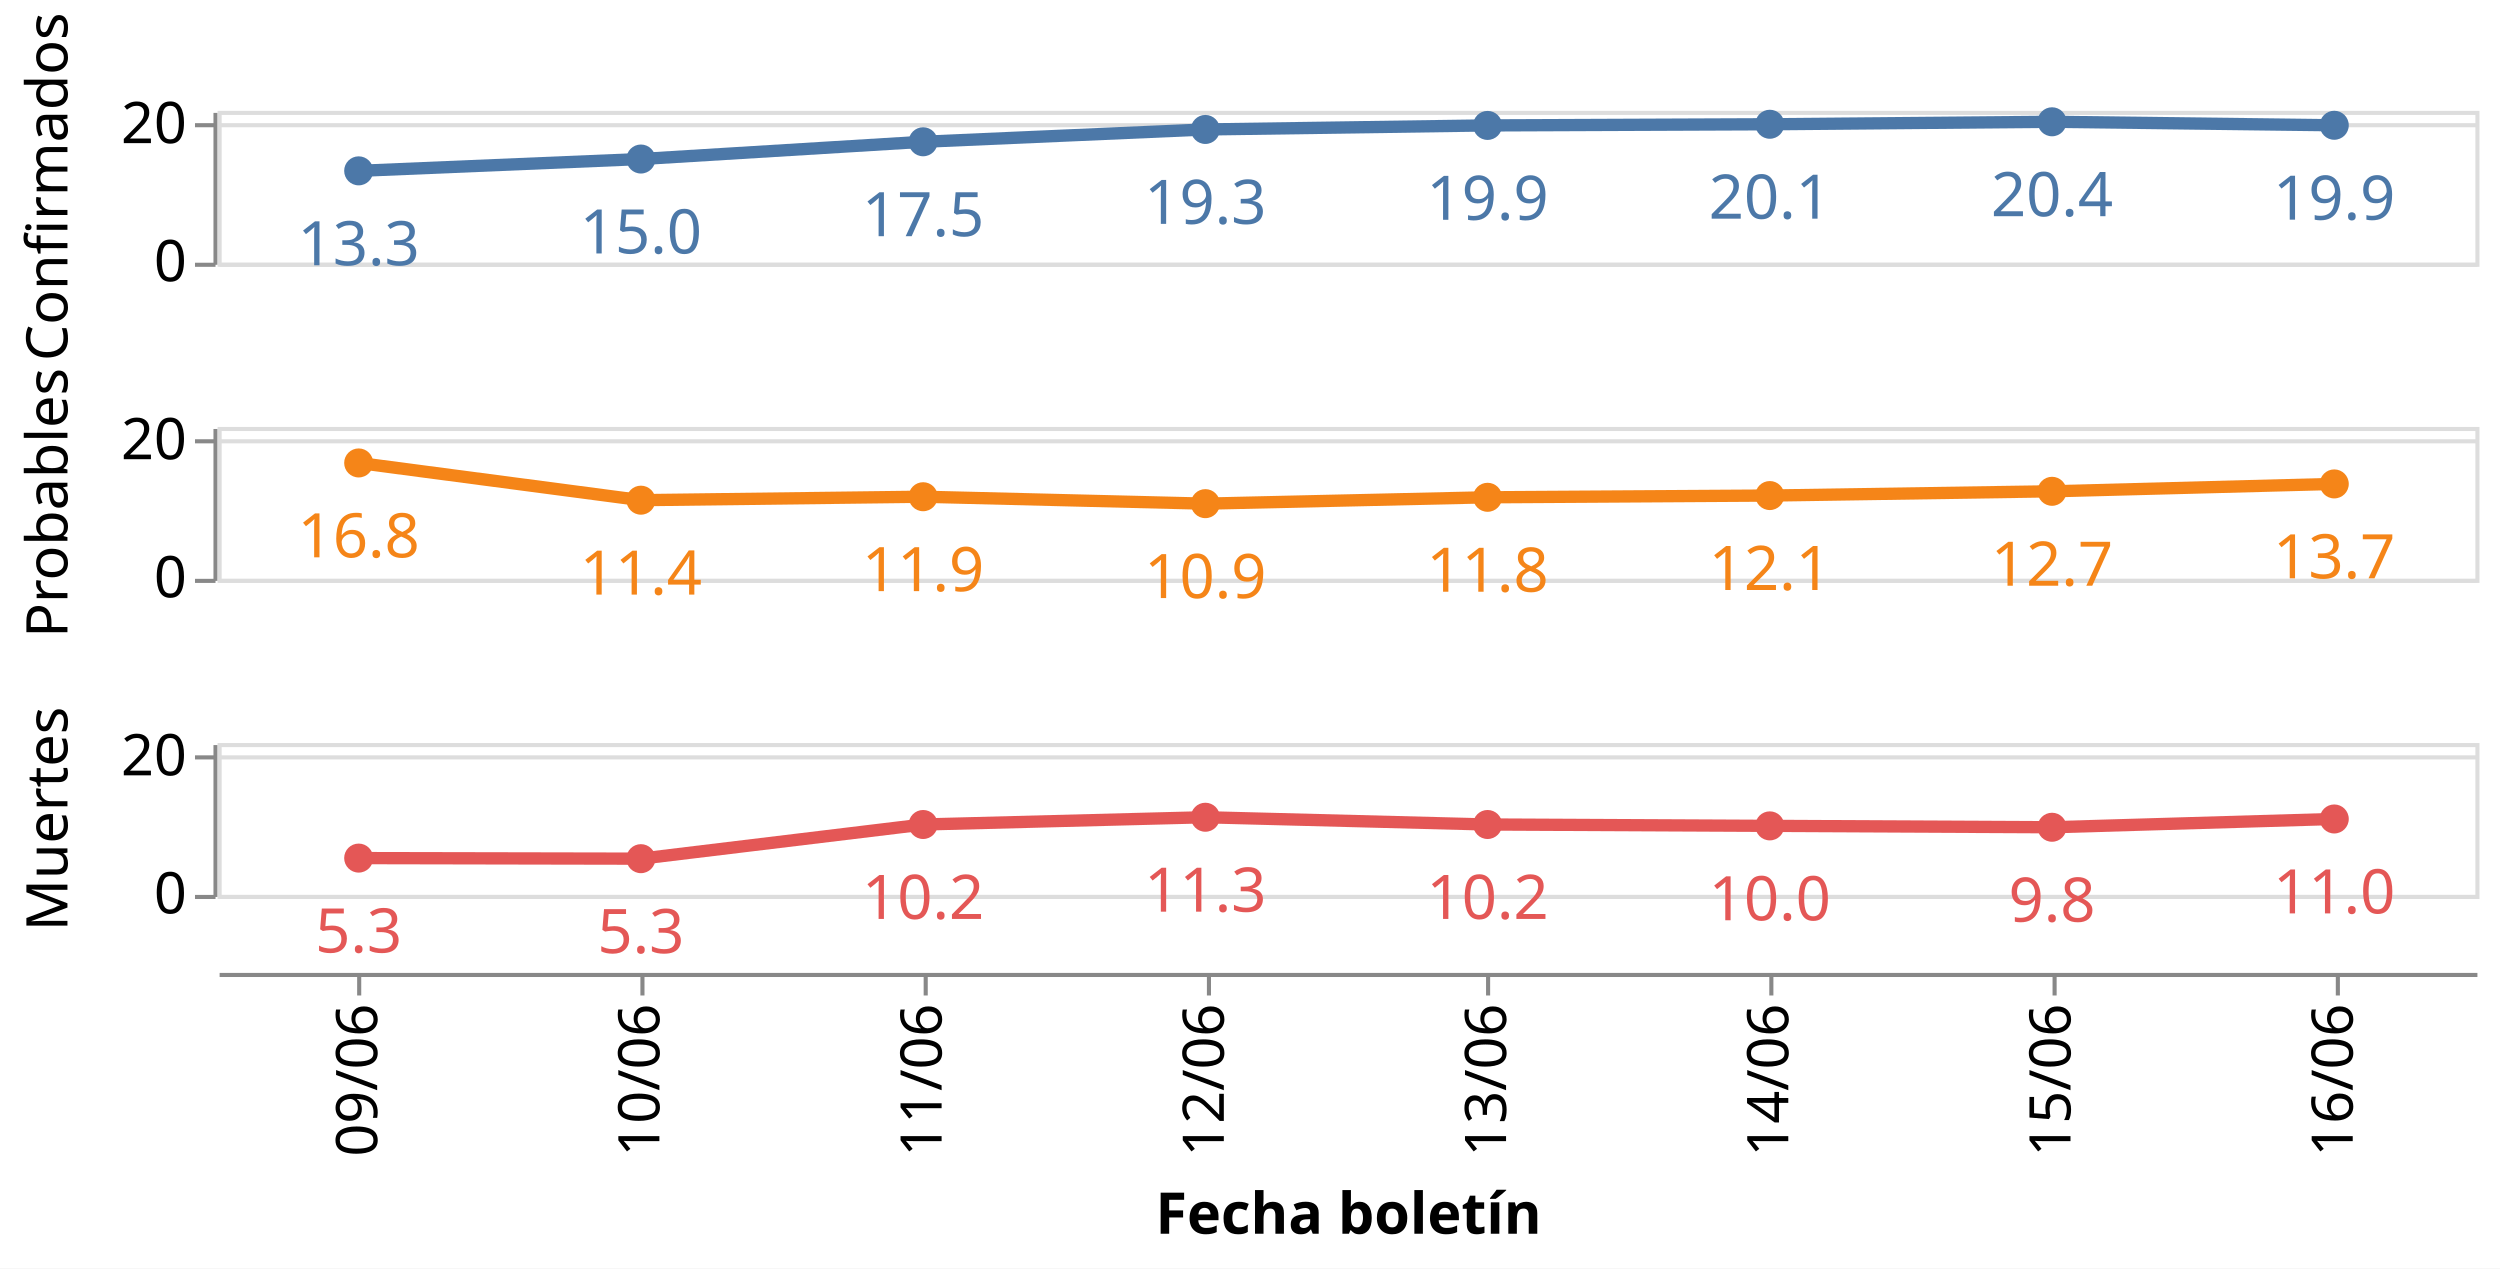
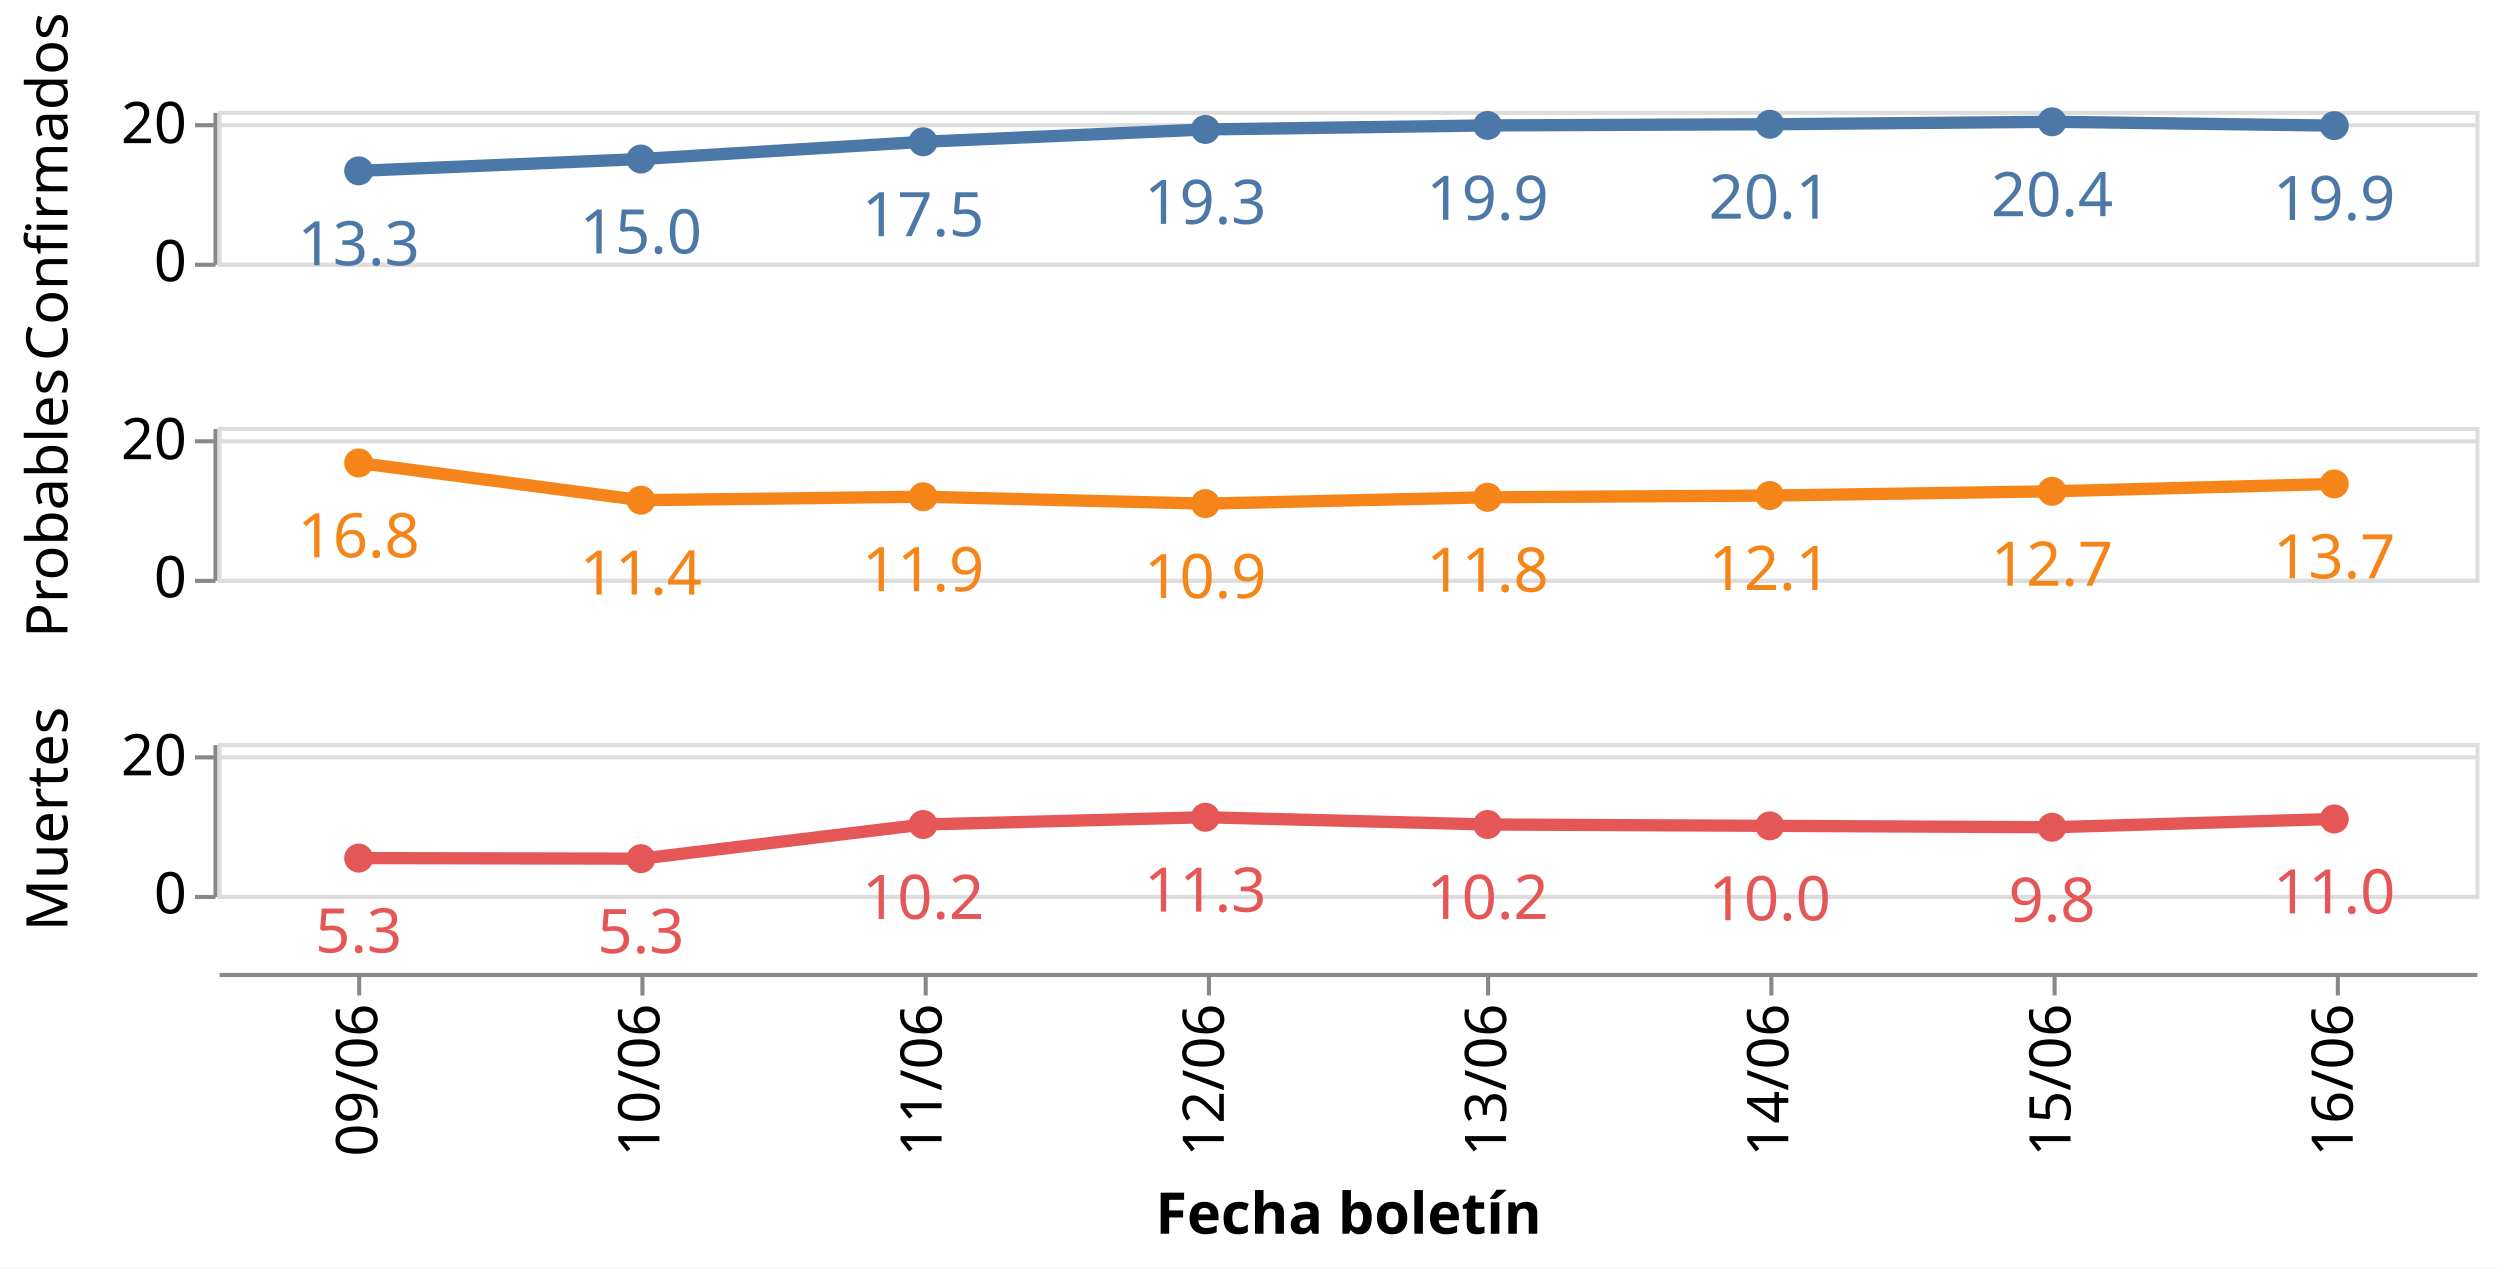
<svg xmlns="http://www.w3.org/2000/svg" class="marks" width="609" height="309" viewBox="0 0 609 309" version="1.1">
  <rect width="609" height="309" style="fill: white;" />
  <g transform="translate(53,27)">
    <g class="mark-group role-frame root">
      <g transform="translate(0,0)">
        <path class="background" d="M0,0h0v0h0Z" style="fill: none;" />
        <g>
          <g class="mark-group role-row-header row_header">
            <g transform="translate(-1,0)">
              <path class="background" d="M0,0h0v37h0Z" style="fill: none;" />
              <g>
                <g class="mark-group role-axis">
                  <g transform="translate(0.5,0.5)">
                    <path class="background" d="M0,0h0v0h0Z" style="pointer-events: none; fill: none;" />
                    <g>
                      <g class="mark-rule role-axis-tick" style="pointer-events: none;">
                        <line transform="translate(0,37)" x2="-5" y2="0" style="fill: none; stroke: #888; stroke-width: 1; opacity: 1;" />
                        <line transform="translate(0,3)" x2="-5" y2="0" style="fill: none; stroke: #888; stroke-width: 1; opacity: 1;" />
                      </g>
                      <g class="mark-text role-axis-label" style="pointer-events: none;">
                        <text text-anchor="end" transform="translate(-7,41)" style="font-family: sans-serif; font-size: 14px; fill: #000; opacity: 1;">0</text>
                        <text text-anchor="end" transform="translate(-7,7.363636)" style="font-family: sans-serif; font-size: 14px; fill: #000; opacity: 1;">20</text>
                      </g>
                      <g class="mark-rule role-axis-domain" style="pointer-events: none;">
                        <line transform="translate(0,37)" x2="0" y2="-37" style="fill: none; stroke: #888; stroke-width: 1; opacity: 1;" />
                      </g>
                    </g>
                    <path class="foreground" d="" style="pointer-events: none; display: none; fill: none;" />
                  </g>
                </g>
                <g class="mark-group role-title">
                  <g transform="translate(-46.57227,18.5)">
                    <path class="background" d="M0,0h0v0h0Z" style="pointer-events: none; fill: none;" />
                    <g>
                      <g class="mark-text role-title-text" style="pointer-events: none;">
                        <text text-anchor="middle" transform="translate(0,0) rotate(-90) translate(0,11)" style="font-family: sans-serif; font-size: 14px; fill: #000; opacity: 1;">Confirmados</text>
                      </g>
                    </g>
                    <path class="foreground" d="" style="pointer-events: none; display: none; fill: none;" />
                  </g>
                </g>
              </g>
              <path class="foreground" d="" style="display: none; fill: none;" />
            </g>
            <g transform="translate(-1,77)">
              <path class="background" d="M0,0h0v37h0Z" style="fill: none;" />
              <g>
                <g class="mark-group role-axis">
                  <g transform="translate(0.5,0.5)">
                    <path class="background" d="M0,0h0v0h0Z" style="pointer-events: none; fill: none;" />
                    <g>
                      <g class="mark-rule role-axis-tick" style="pointer-events: none;">
                        <line transform="translate(0,37)" x2="-5" y2="0" style="fill: none; stroke: #888; stroke-width: 1; opacity: 1;" />
                        <line transform="translate(0,3)" x2="-5" y2="0" style="fill: none; stroke: #888; stroke-width: 1; opacity: 1;" />
                      </g>
                      <g class="mark-text role-axis-label" style="pointer-events: none;">
                        <text text-anchor="end" transform="translate(-7,41)" style="font-family: sans-serif; font-size: 14px; fill: #000; opacity: 1;">0</text>
                        <text text-anchor="end" transform="translate(-7,7.363636)" style="font-family: sans-serif; font-size: 14px; fill: #000; opacity: 1;">20</text>
                      </g>
                      <g class="mark-rule role-axis-domain" style="pointer-events: none;">
                        <line transform="translate(0,37)" x2="0" y2="-37" style="fill: none; stroke: #888; stroke-width: 1; opacity: 1;" />
                      </g>
                    </g>
                    <path class="foreground" d="" style="pointer-events: none; display: none; fill: none;" />
                  </g>
                </g>
                <g class="mark-group role-title">
                  <g transform="translate(-46.57227,18.5)">
                    <path class="background" d="M0,0h0v0h0Z" style="pointer-events: none; fill: none;" />
                    <g>
                      <g class="mark-text role-title-text" style="pointer-events: none;">
                        <text text-anchor="middle" transform="translate(0,0) rotate(-90) translate(0,11)" style="font-family: sans-serif; font-size: 14px; fill: #000; opacity: 1;">Probables</text>
                      </g>
                    </g>
                    <path class="foreground" d="" style="pointer-events: none; display: none; fill: none;" />
                  </g>
                </g>
              </g>
              <path class="foreground" d="" style="display: none; fill: none;" />
            </g>
            <g transform="translate(-1,154)">
              <path class="background" d="M0,0h0v37h0Z" style="fill: none;" />
              <g>
                <g class="mark-group role-axis">
                  <g transform="translate(0.5,0.5)">
                    <path class="background" d="M0,0h0v0h0Z" style="pointer-events: none; fill: none;" />
                    <g>
                      <g class="mark-rule role-axis-tick" style="pointer-events: none;">
                        <line transform="translate(0,37)" x2="-5" y2="0" style="fill: none; stroke: #888; stroke-width: 1; opacity: 1;" />
                        <line transform="translate(0,3)" x2="-5" y2="0" style="fill: none; stroke: #888; stroke-width: 1; opacity: 1;" />
                      </g>
                      <g class="mark-text role-axis-label" style="pointer-events: none;">
                        <text text-anchor="end" transform="translate(-7,41)" style="font-family: sans-serif; font-size: 14px; fill: #000; opacity: 1;">0</text>
                        <text text-anchor="end" transform="translate(-7,7.363636)" style="font-family: sans-serif; font-size: 14px; fill: #000; opacity: 1;">20</text>
                      </g>
                      <g class="mark-rule role-axis-domain" style="pointer-events: none;">
                        <line transform="translate(0,37)" x2="0" y2="-37" style="fill: none; stroke: #888; stroke-width: 1; opacity: 1;" />
                      </g>
                    </g>
                    <path class="foreground" d="" style="pointer-events: none; display: none; fill: none;" />
                  </g>
                </g>
                <g class="mark-group role-title">
                  <g transform="translate(-46.57227,18.5)">
                    <path class="background" d="M0,0h0v0h0Z" style="pointer-events: none; fill: none;" />
                    <g>
                      <g class="mark-text role-title-text" style="pointer-events: none;">
                        <text text-anchor="middle" transform="translate(0,0) rotate(-90) translate(0,11)" style="font-family: sans-serif; font-size: 14px; fill: #000; opacity: 1;">Muertes</text>
                      </g>
                    </g>
                    <path class="foreground" d="" style="pointer-events: none; display: none; fill: none;" />
                  </g>
                </g>
              </g>
              <path class="foreground" d="" style="display: none; fill: none;" />
            </g>
          </g>
          <g class="mark-group role-column-footer column_footer">
            <g transform="translate(0,210)">
              <path class="background" d="M0,0h550v0h-550Z" style="fill: none;" />
              <g>
                <g class="mark-group role-axis">
                  <g transform="translate(0.5,0.5)">
                    <path class="background" d="M0,0h0v0h0Z" style="pointer-events: none; fill: none;" />
                    <g>
                      <g class="mark-rule role-axis-tick" style="pointer-events: none;">
                        <line transform="translate(34,0)" x2="0" y2="5" style="fill: none; stroke: #888; stroke-width: 1; opacity: 1;" />
                        <line transform="translate(103,0)" x2="0" y2="5" style="fill: none; stroke: #888; stroke-width: 1; opacity: 1;" />
                        <line transform="translate(172,0)" x2="0" y2="5" style="fill: none; stroke: #888; stroke-width: 1; opacity: 1;" />
                        <line transform="translate(241,0)" x2="0" y2="5" style="fill: none; stroke: #888; stroke-width: 1; opacity: 1;" />
                        <line transform="translate(309,0)" x2="0" y2="5" style="fill: none; stroke: #888; stroke-width: 1; opacity: 1;" />
                        <line transform="translate(378,0)" x2="0" y2="5" style="fill: none; stroke: #888; stroke-width: 1; opacity: 1;" />
                        <line transform="translate(447,0)" x2="0" y2="5" style="fill: none; stroke: #888; stroke-width: 1; opacity: 1;" />
                        <line transform="translate(516,0)" x2="0" y2="5" style="fill: none; stroke: #888; stroke-width: 1; opacity: 1;" />
                      </g>
                      <g class="mark-text role-axis-label" style="pointer-events: none;">
                        <text text-anchor="end" transform="translate(34.375,7) rotate(270) translate(0,4)" style="font-family: sans-serif; font-size: 14px; fill: #000; opacity: 1;">09/06</text>
                        <text text-anchor="end" transform="translate(103.125,7) rotate(270) translate(0,4)" style="font-family: sans-serif; font-size: 14px; fill: #000; opacity: 1;">10/06</text>
                        <text text-anchor="end" transform="translate(171.875,7) rotate(270) translate(0,4)" style="font-family: sans-serif; font-size: 14px; fill: #000; opacity: 1;">11/06</text>
                        <text text-anchor="end" transform="translate(240.625,7) rotate(270) translate(0,4)" style="font-family: sans-serif; font-size: 14px; fill: #000; opacity: 1;">12/06</text>
                        <text text-anchor="end" transform="translate(309.375,7) rotate(270) translate(0,4)" style="font-family: sans-serif; font-size: 14px; fill: #000; opacity: 1;">13/06</text>
                        <text text-anchor="end" transform="translate(378.125,7) rotate(270) translate(0,4)" style="font-family: sans-serif; font-size: 14px; fill: #000; opacity: 1;">14/06</text>
                        <text text-anchor="end" transform="translate(446.875,7) rotate(270) translate(0,4)" style="font-family: sans-serif; font-size: 14px; fill: #000; opacity: 1;">15/06</text>
                        <text text-anchor="end" transform="translate(515.625,7) rotate(270) translate(0,4)" style="font-family: sans-serif; font-size: 14px; fill: #000; opacity: 1;">16/06</text>
                      </g>
                      <g class="mark-rule role-axis-domain" style="pointer-events: none;">
                        <line transform="translate(0,0)" x2="550" y2="0" style="fill: none; stroke: #888; stroke-width: 1; opacity: 1;" />
                      </g>
                      <g class="mark-text role-axis-title" style="pointer-events: none;">
                        <text text-anchor="middle" transform="translate(275,63.03418)" style="font-family: sans-serif; font-size: 14px; font-weight: bold; fill: #000; opacity: 1;">Fecha boletín</text>
                      </g>
                    </g>
                    <path class="foreground" d="" style="pointer-events: none; display: none; fill: none;" />
                  </g>
                </g>
              </g>
              <path class="foreground" d="" style="display: none; fill: none;" />
            </g>
          </g>
          <g class="mark-group role-scope cell">
            <g transform="translate(0,0)">
              <path class="background" d="M0.5,0.5h550v37h-550Z" style="fill: none; stroke: #ddd;" />
              <g>
                <g class="mark-group role-axis">
                  <g transform="translate(0.5,0.5)">
                    <path class="background" d="M0,0h0v0h0Z" style="pointer-events: none; fill: none;" />
                    <g>
                      <g class="mark-rule role-axis-grid" style="pointer-events: none;">
                        <line transform="translate(0,37)" x2="550" y2="0" style="fill: none; stroke: #ddd; stroke-width: 1; opacity: 1;" />
                        <line transform="translate(0,3)" x2="550" y2="0" style="fill: none; stroke: #ddd; stroke-width: 1; opacity: 1;" />
                      </g>
                    </g>
                    <path class="foreground" d="" style="pointer-events: none; display: none; fill: none;" />
                  </g>
                </g>
                <g class="mark-group role-scope child_layer_0_layer_0_pathgroup">
                  <g transform="translate(0,0)">
                    <path class="background" d="M0,0h550v37h-550Z" style="fill: none;" />
                    <g>
                      <g class="mark-line role-mark child_layer_0_layer_0_marks">
-                         <path d="M34.375,14.619L103.125,11.738L171.875,7.535L240.625,4.534L309.375,3.551L378.125,3.268L446.875,2.667L515.625,3.515" style="fill: none; stroke: #4c78a8; stroke-width: 3;" />
+                         <path d="M34.375,14.619L103.125,11.738L171.875,7.535L240.625,4.534L309.375,3.551L378.125,3.268L446.875,2.667L515.625,3.599" style="fill: none; stroke: #4c78a8; stroke-width: 3;" />
                      </g>
                    </g>
                    <path class="foreground" d="" style="display: none; fill: none;" />
                  </g>
                </g>
                <g class="mark-symbol role-mark child_layer_0_layer_1_marks">
                  <path transform="translate(34.375,14.61888)" d="M3.536,0A3.536,3.536,0,1,1,-3.536,0A3.536,3.536,0,1,1,3.536,0" style="fill: #4c78a8; stroke-width: 2; opacity: 1;" />
                  <path transform="translate(103.125,11.7384)" d="M3.536,0A3.536,3.536,0,1,1,-3.536,0A3.536,3.536,0,1,1,3.536,0" style="fill: #4c78a8; stroke-width: 2; opacity: 1;" />
                  <path transform="translate(171.875,7.535075)" d="M3.536,0A3.536,3.536,0,1,1,-3.536,0A3.536,3.536,0,1,1,3.536,0" style="fill: #4c78a8; stroke-width: 2; opacity: 1;" />
                  <path transform="translate(240.625,4.533597)" d="M3.536,0A3.536,3.536,0,1,1,-3.536,0A3.536,3.536,0,1,1,3.536,0" style="fill: #4c78a8; stroke-width: 2; opacity: 1;" />
                  <path transform="translate(309.375,3.550505)" d="M3.536,0A3.536,3.536,0,1,1,-3.536,0A3.536,3.536,0,1,1,3.536,0" style="fill: #4c78a8; stroke-width: 2; opacity: 1;" />
                  <path transform="translate(378.125,3.267923)" d="M3.536,0A3.536,3.536,0,1,1,-3.536,0A3.536,3.536,0,1,1,3.536,0" style="fill: #4c78a8; stroke-width: 2; opacity: 1;" />
                  <path transform="translate(446.875,2.666667)" d="M3.536,0A3.536,3.536,0,1,1,-3.536,0A3.536,3.536,0,1,1,3.536,0" style="fill: #4c78a8; stroke-width: 2; opacity: 1;" />
-                   <path transform="translate(515.625,3.515)" d="M3.536,0A3.536,3.536,0,1,1,-3.536,0A3.536,3.536,0,1,1,3.536,0" style="fill: #4c78a8; stroke-width: 2; opacity: 1;" />
+                   <path transform="translate(515.625,3.599091)" d="M3.536,0A3.536,3.536,0,1,1,-3.536,0A3.536,3.536,0,1,1,3.536,0" style="fill: #4c78a8; stroke-width: 2; opacity: 1;" />
                </g>
                <g class="mark-text role-mark child_layer_1_marks">
                  <text text-anchor="middle" transform="translate(34.375,37.61888)" style="font-family: sans-serif; font-size: 15px; fill: #4c78a8;">13.3</text>
                  <text text-anchor="middle" transform="translate(103.125,34.7384)" style="font-family: sans-serif; font-size: 15px; fill: #4c78a8;">15.0</text>
                  <text text-anchor="middle" transform="translate(171.875,30.53508)" style="font-family: sans-serif; font-size: 15px; fill: #4c78a8;">17.5</text>
                  <text text-anchor="middle" transform="translate(240.625,27.5336)" style="font-family: sans-serif; font-size: 15px; fill: #4c78a8;">19.3</text>
                  <text text-anchor="middle" transform="translate(309.375,26.55051)" style="font-family: sans-serif; font-size: 15px; fill: #4c78a8;">19.9</text>
                  <text text-anchor="middle" transform="translate(378.125,26.26792)" style="font-family: sans-serif; font-size: 15px; fill: #4c78a8;">20.1</text>
                  <text text-anchor="middle" transform="translate(446.875,25.66667)" style="font-family: sans-serif; font-size: 15px; fill: #4c78a8;">20.4</text>
-                   <text text-anchor="middle" transform="translate(515.625,26.515)" style="font-family: sans-serif; font-size: 15px; fill: #4c78a8;">19.9</text>
+                   <text text-anchor="middle" transform="translate(515.625,26.59909)" style="font-family: sans-serif; font-size: 15px; fill: #4c78a8;">19.9</text>
                </g>
              </g>
              <path class="foreground" d="" style="display: none; fill: none;" />
            </g>
            <g transform="translate(0,77)">
              <path class="background" d="M0.5,0.5h550v37h-550Z" style="fill: none; stroke: #ddd;" />
              <g>
                <g class="mark-group role-axis">
                  <g transform="translate(0.5,0.5)">
                    <path class="background" d="M0,0h0v0h0Z" style="pointer-events: none; fill: none;" />
                    <g>
                      <g class="mark-rule role-axis-grid" style="pointer-events: none;">
                        <line transform="translate(0,37)" x2="550" y2="0" style="fill: none; stroke: #ddd; stroke-width: 1; opacity: 1;" />
                        <line transform="translate(0,3)" x2="550" y2="0" style="fill: none; stroke: #ddd; stroke-width: 1; opacity: 1;" />
                      </g>
                    </g>
                    <path class="foreground" d="" style="pointer-events: none; display: none; fill: none;" />
                  </g>
                </g>
                <g class="mark-group role-scope child_layer_0_layer_0_pathgroup">
                  <g transform="translate(0,0)">
                    <path class="background" d="M0,0h550v37h-550Z" style="fill: none;" />
                    <g>
                      <g class="mark-line role-mark child_layer_0_layer_0_marks">
                        <path d="M34.375,8.772L103.125,17.842L171.875,17.002L240.625,18.688L309.375,17.14L378.125,16.716L446.875,15.68L515.625,13.881" style="fill: none; stroke: #f58518; stroke-width: 3;" />
                      </g>
                    </g>
                    <path class="foreground" d="" style="display: none; fill: none;" />
                  </g>
                </g>
                <g class="mark-symbol role-mark child_layer_0_layer_1_marks">
                  <path transform="translate(34.375,8.772472)" d="M3.536,0A3.536,3.536,0,1,1,-3.536,0A3.536,3.536,0,1,1,3.536,0" style="fill: #f58518; stroke-width: 2; opacity: 1;" />
                  <path transform="translate(103.125,17.84171)" d="M3.536,0A3.536,3.536,0,1,1,-3.536,0A3.536,3.536,0,1,1,3.536,0" style="fill: #f58518; stroke-width: 2; opacity: 1;" />
                  <path transform="translate(171.875,17.00188)" d="M3.536,0A3.536,3.536,0,1,1,-3.536,0A3.536,3.536,0,1,1,3.536,0" style="fill: #f58518; stroke-width: 2; opacity: 1;" />
                  <path transform="translate(240.625,18.68848)" d="M3.536,0A3.536,3.536,0,1,1,-3.536,0A3.536,3.536,0,1,1,3.536,0" style="fill: #f58518; stroke-width: 2; opacity: 1;" />
                  <path transform="translate(309.375,17.13994)" d="M3.536,0A3.536,3.536,0,1,1,-3.536,0A3.536,3.536,0,1,1,3.536,0" style="fill: #f58518; stroke-width: 2; opacity: 1;" />
                  <path transform="translate(378.125,16.71612)" d="M3.536,0A3.536,3.536,0,1,1,-3.536,0A3.536,3.536,0,1,1,3.536,0" style="fill: #f58518; stroke-width: 2; opacity: 1;" />
                  <path transform="translate(446.875,15.67991)" d="M3.536,0A3.536,3.536,0,1,1,-3.536,0A3.536,3.536,0,1,1,3.536,0" style="fill: #f58518; stroke-width: 2; opacity: 1;" />
                  <path transform="translate(515.625,13.88128)" d="M3.536,0A3.536,3.536,0,1,1,-3.536,0A3.536,3.536,0,1,1,3.536,0" style="fill: #f58518; stroke-width: 2; opacity: 1;" />
                </g>
                <g class="mark-text role-mark child_layer_1_marks">
                  <text text-anchor="middle" transform="translate(34.375,31.77247)" style="font-family: sans-serif; font-size: 15px; fill: #f58518;">16.8</text>
                  <text text-anchor="middle" transform="translate(103.125,40.84171)" style="font-family: sans-serif; font-size: 15px; fill: #f58518;">11.4</text>
                  <text text-anchor="middle" transform="translate(171.875,40.00188)" style="font-family: sans-serif; font-size: 15px; fill: #f58518;">11.9</text>
                  <text text-anchor="middle" transform="translate(240.625,41.68848)" style="font-family: sans-serif; font-size: 15px; fill: #f58518;">10.9</text>
                  <text text-anchor="middle" transform="translate(309.375,40.13994)" style="font-family: sans-serif; font-size: 15px; fill: #f58518;">11.8</text>
                  <text text-anchor="middle" transform="translate(378.125,39.71612)" style="font-family: sans-serif; font-size: 15px; fill: #f58518;">12.1</text>
                  <text text-anchor="middle" transform="translate(446.875,38.67991)" style="font-family: sans-serif; font-size: 15px; fill: #f58518;">12.7</text>
                  <text text-anchor="middle" transform="translate(515.625,36.88128)" style="font-family: sans-serif; font-size: 15px; fill: #f58518;">13.7</text>
                </g>
              </g>
              <path class="foreground" d="" style="display: none; fill: none;" />
            </g>
            <g transform="translate(0,154)">
              <path class="background" d="M0.5,0.5h550v37h-550Z" style="fill: none; stroke: #ddd;" />
              <g>
                <g class="mark-group role-axis">
                  <g transform="translate(0.5,0.5)">
                    <path class="background" d="M0,0h0v0h0Z" style="pointer-events: none; fill: none;" />
                    <g>
                      <g class="mark-rule role-axis-grid" style="pointer-events: none;">
                        <line transform="translate(0,37)" x2="550" y2="0" style="fill: none; stroke: #ddd; stroke-width: 1; opacity: 1;" />
                        <line transform="translate(0,3)" x2="550" y2="0" style="fill: none; stroke: #ddd; stroke-width: 1; opacity: 1;" />
                      </g>
                    </g>
                    <path class="foreground" d="" style="pointer-events: none; display: none; fill: none;" />
                  </g>
                </g>
                <g class="mark-group role-scope child_layer_0_layer_0_pathgroup">
                  <g transform="translate(0,0)">
                    <path class="background" d="M0,0h550v37h-550Z" style="fill: none;" />
                    <g>
                      <g class="mark-line role-mark child_layer_0_layer_0_marks">
                        <path d="M34.375,28.03L103.125,28.17L171.875,19.845L240.625,18.08L309.375,19.845L378.125,20.182L446.875,20.518L515.625,18.5" style="fill: none; stroke: #e45756; stroke-width: 3;" />
                      </g>
                    </g>
                    <path class="foreground" d="" style="display: none; fill: none;" />
                  </g>
                </g>
                <g class="mark-symbol role-mark child_layer_0_layer_1_marks">
                  <path transform="translate(34.375,28.0303)" d="M3.536,0A3.536,3.536,0,1,1,-3.536,0A3.536,3.536,0,1,1,3.536,0" style="fill: #e45756; stroke-width: 2; opacity: 1;" />
                  <path transform="translate(103.125,28.17045)" d="M3.536,0A3.536,3.536,0,1,1,-3.536,0A3.536,3.536,0,1,1,3.536,0" style="fill: #e45756; stroke-width: 2; opacity: 1;" />
                  <path transform="translate(171.875,19.84545)" d="M3.536,0A3.536,3.536,0,1,1,-3.536,0A3.536,3.536,0,1,1,3.536,0" style="fill: #e45756; stroke-width: 2; opacity: 1;" />
                  <path transform="translate(240.625,18.07955)" d="M3.536,0A3.536,3.536,0,1,1,-3.536,0A3.536,3.536,0,1,1,3.536,0" style="fill: #e45756; stroke-width: 2; opacity: 1;" />
                  <path transform="translate(309.375,19.84545)" d="M3.536,0A3.536,3.536,0,1,1,-3.536,0A3.536,3.536,0,1,1,3.536,0" style="fill: #e45756; stroke-width: 2; opacity: 1;" />
                  <path transform="translate(378.125,20.18182)" d="M3.536,0A3.536,3.536,0,1,1,-3.536,0A3.536,3.536,0,1,1,3.536,0" style="fill: #e45756; stroke-width: 2; opacity: 1;" />
                  <path transform="translate(446.875,20.51818)" d="M3.536,0A3.536,3.536,0,1,1,-3.536,0A3.536,3.536,0,1,1,3.536,0" style="fill: #e45756; stroke-width: 2; opacity: 1;" />
                  <path transform="translate(515.625,18.5)" d="M3.536,0A3.536,3.536,0,1,1,-3.536,0A3.536,3.536,0,1,1,3.536,0" style="fill: #e45756; stroke-width: 2; opacity: 1;" />
                </g>
                <g class="mark-text role-mark child_layer_1_marks">
                  <text text-anchor="middle" transform="translate(34.375,51.0303)" style="font-family: sans-serif; font-size: 15px; fill: #e45756;">5.3</text>
                  <text text-anchor="middle" transform="translate(103.125,51.17045)" style="font-family: sans-serif; font-size: 15px; fill: #e45756;">5.3</text>
                  <text text-anchor="middle" transform="translate(171.875,42.84545)" style="font-family: sans-serif; font-size: 15px; fill: #e45756;">10.2</text>
                  <text text-anchor="middle" transform="translate(240.625,41.07955)" style="font-family: sans-serif; font-size: 15px; fill: #e45756;">11.3</text>
                  <text text-anchor="middle" transform="translate(309.375,42.84545)" style="font-family: sans-serif; font-size: 15px; fill: #e45756;">10.2</text>
                  <text text-anchor="middle" transform="translate(378.125,43.18182)" style="font-family: sans-serif; font-size: 15px; fill: #e45756;">10.0</text>
                  <text text-anchor="middle" transform="translate(446.875,43.51818)" style="font-family: sans-serif; font-size: 15px; fill: #e45756;">9.8</text>
                  <text text-anchor="middle" transform="translate(515.625,41.5)" style="font-family: sans-serif; font-size: 15px; fill: #e45756;">11.0</text>
                </g>
              </g>
              <path class="foreground" d="" style="display: none; fill: none;" />
            </g>
          </g>
        </g>
        <path class="foreground" d="" style="display: none; fill: none;" />
      </g>
    </g>
  </g>
</svg>
